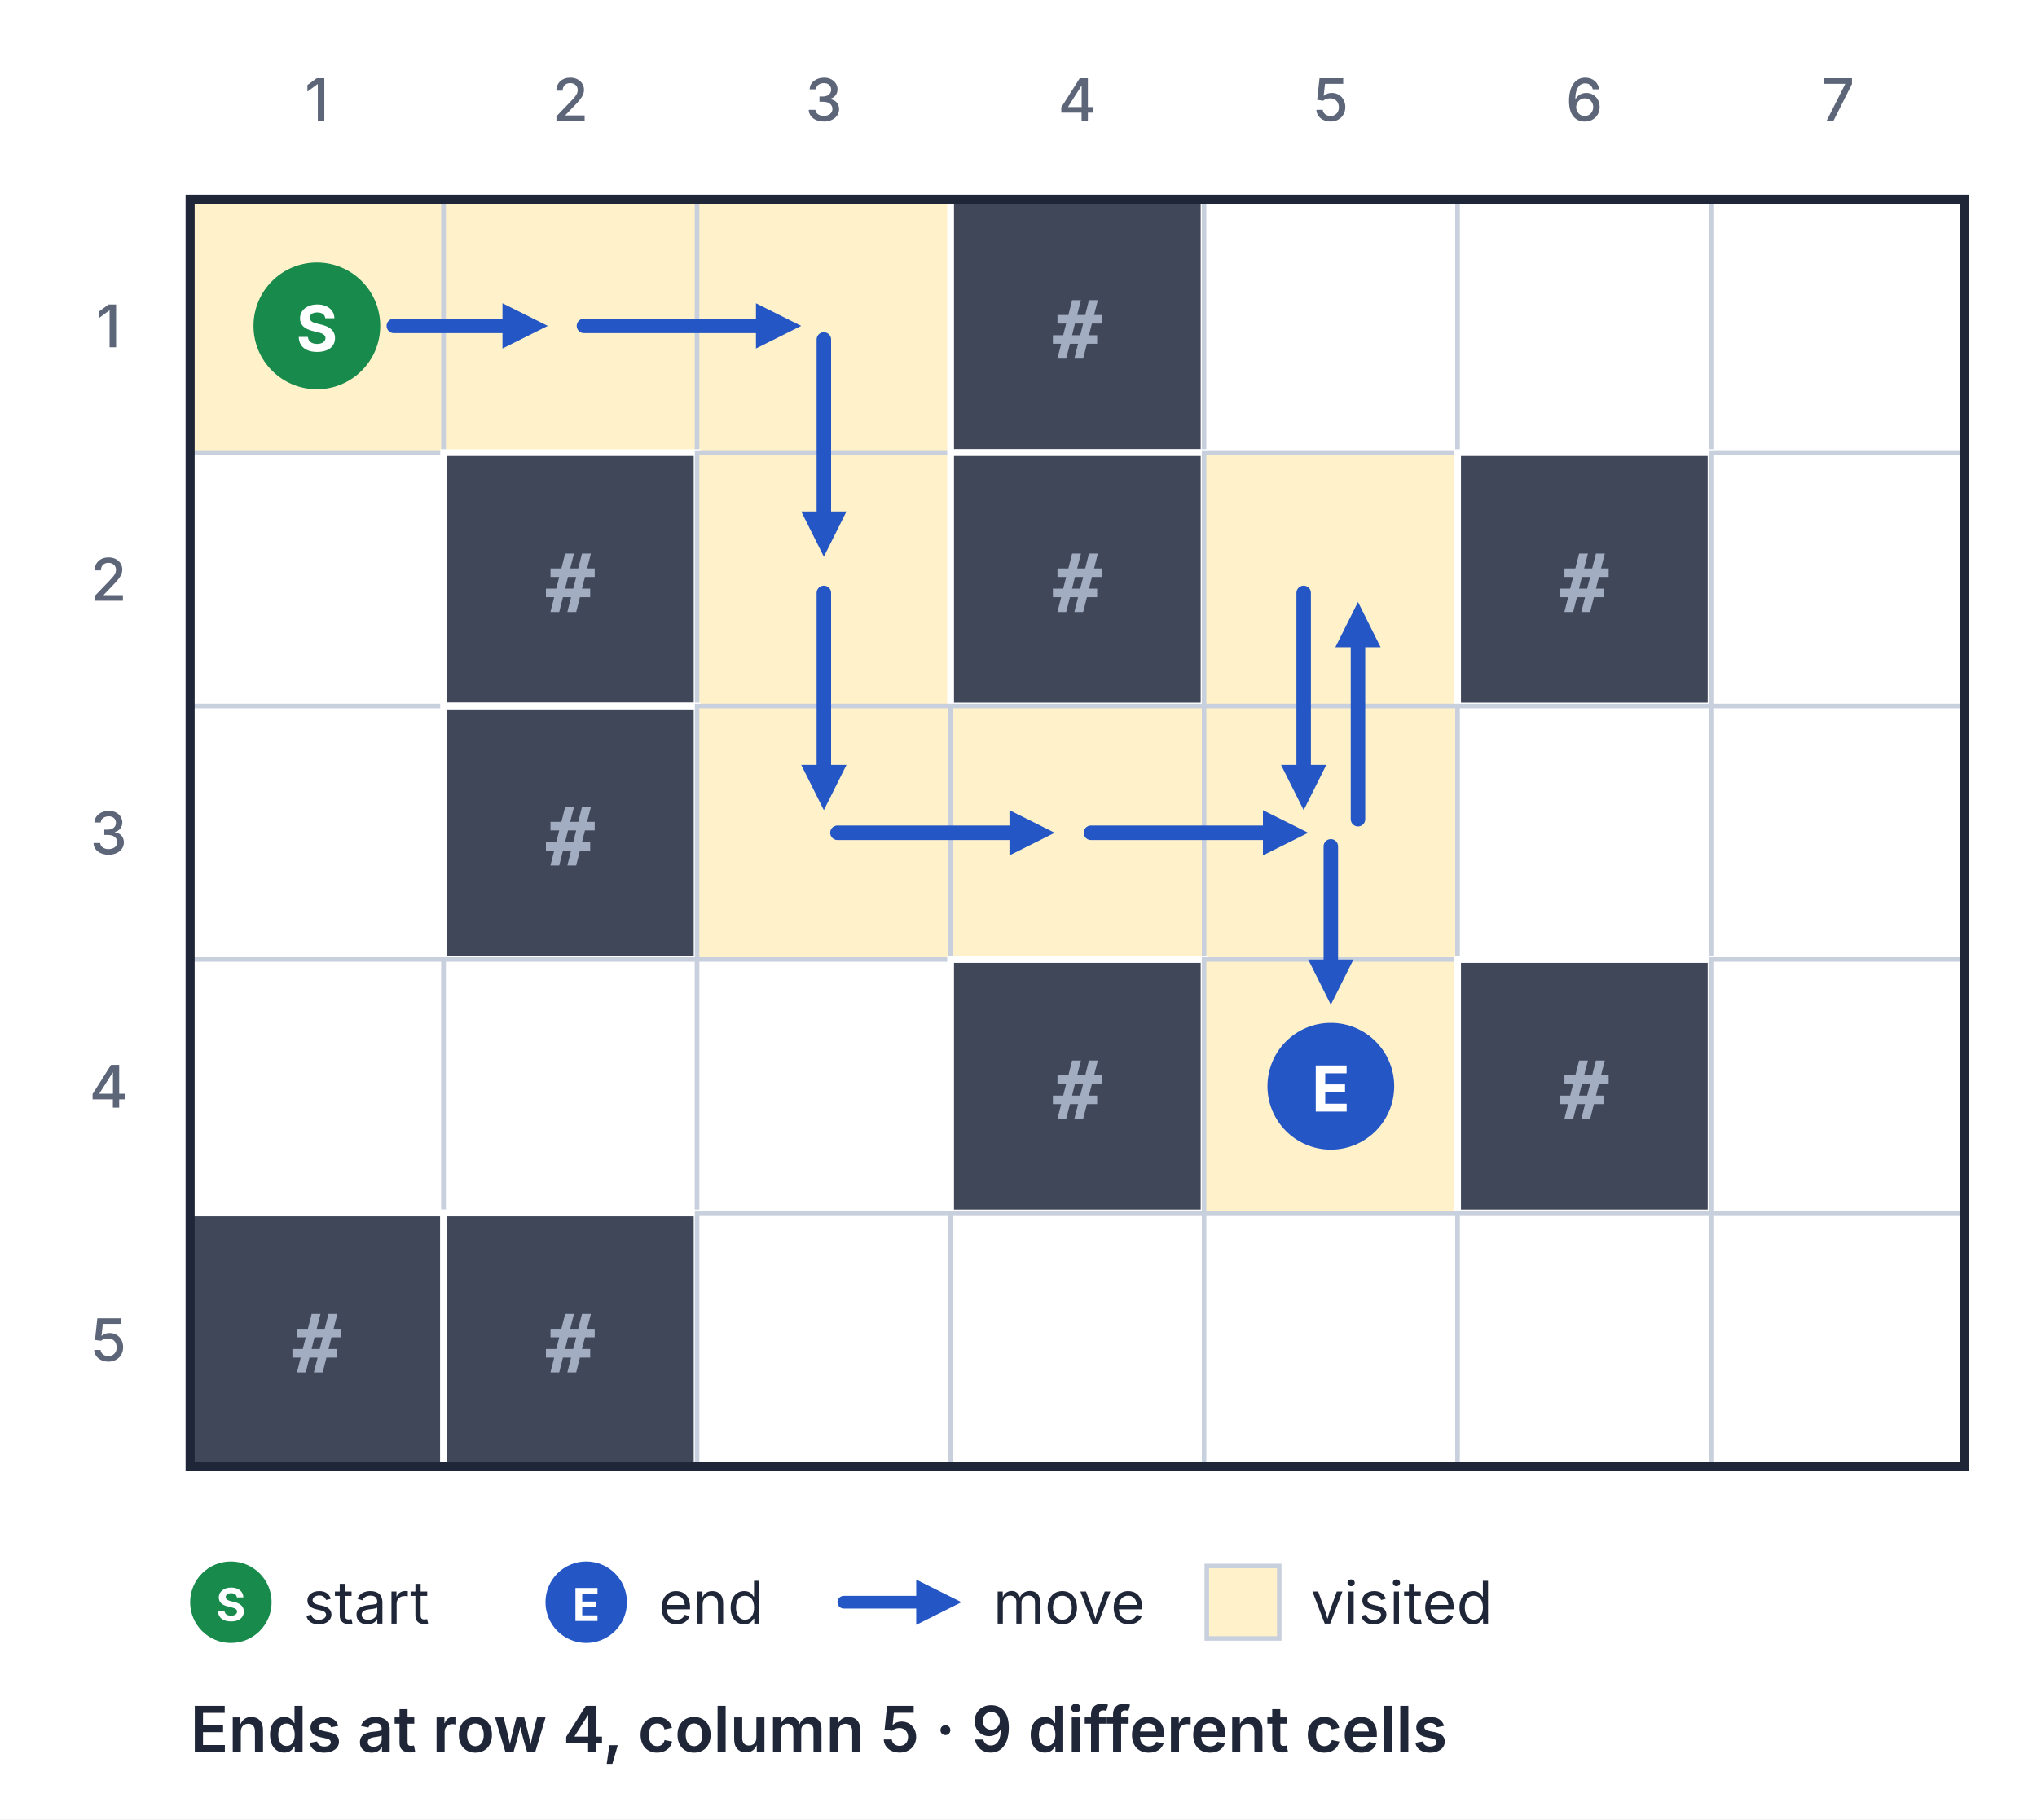
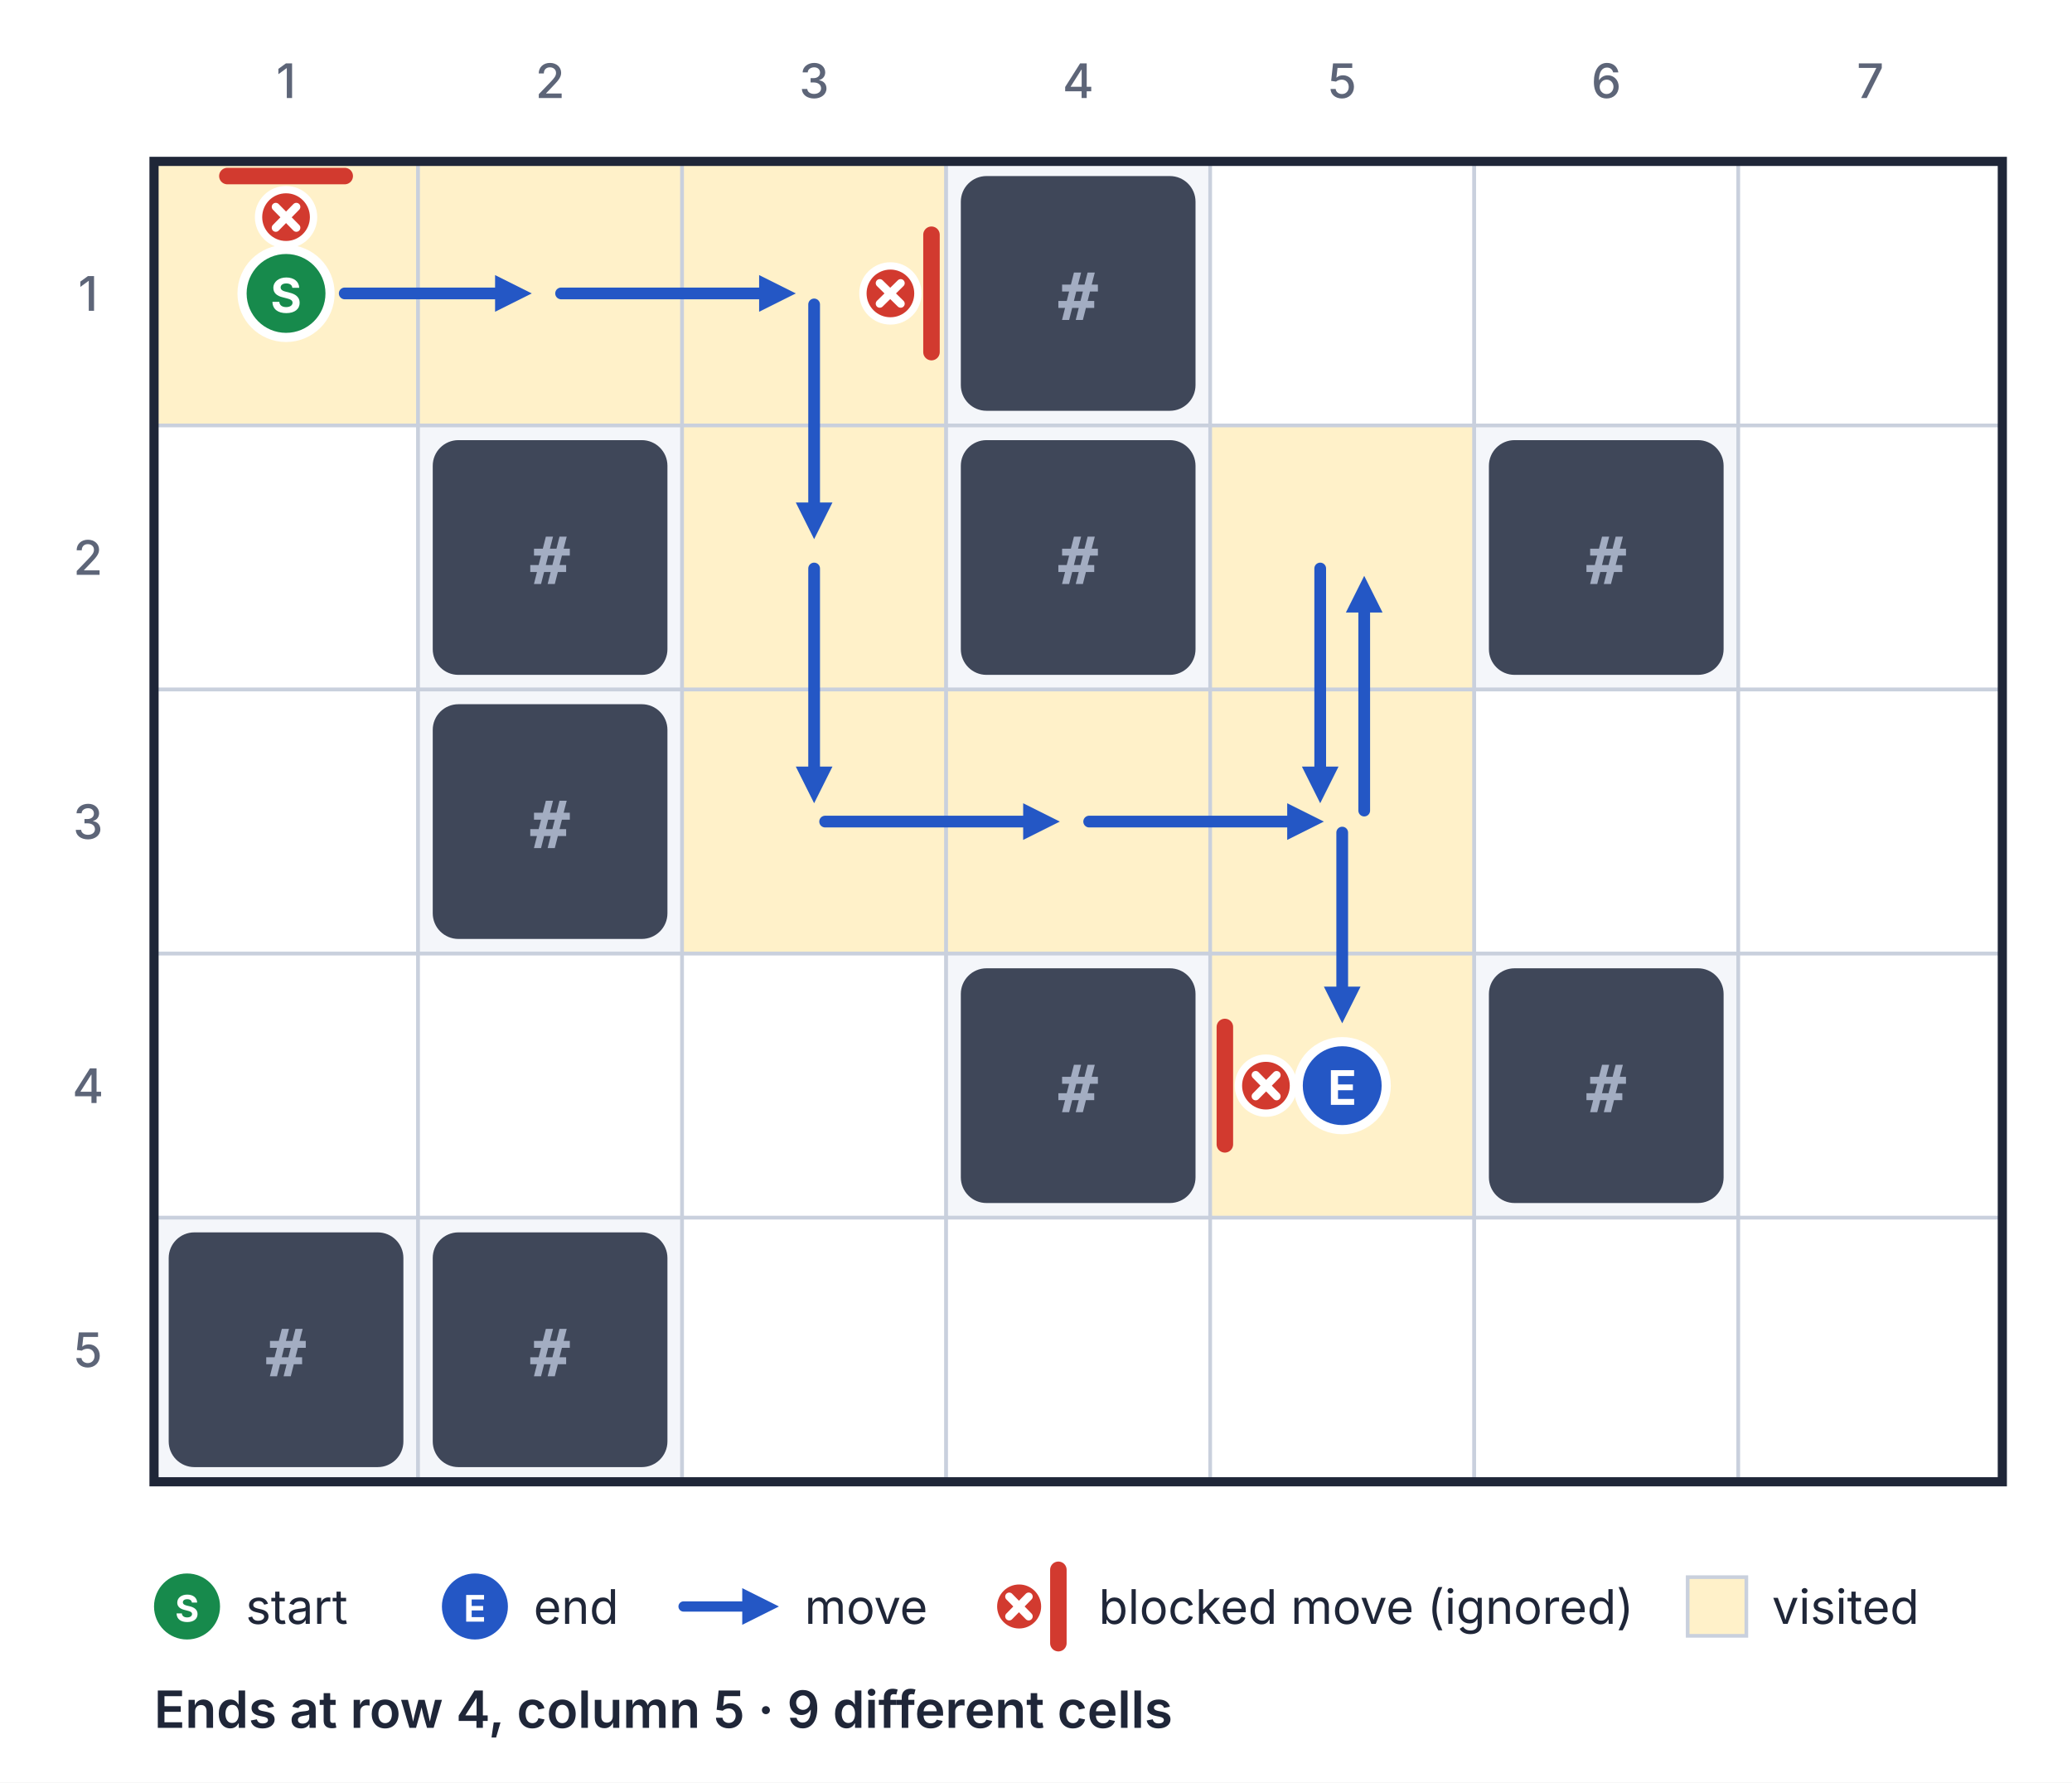
- <svg xmlns="http://www.w3.org/2000/svg" viewBox="0 0 450 402" width="450" height="402" role="img" aria-label="Robu's walk for the sample: it ends at row 4, column 5, after standing on 9 different cells.">
+ <svg xmlns="http://www.w3.org/2000/svg" viewBox="0 0 565 486" width="565" height="486" role="img" aria-label="Robu's walk for the sample: it ends at row 4, column 5, after standing on 9 different cells.">
  <rect width="100%" height="100%" fill="#ffffff" />
-   <text x="70.0" y="22.0" font-family="Inter, 'DejaVu Sans', sans-serif" font-size="13" font-weight="500" fill="#5d6578" text-anchor="middle" dominant-baseline="central">1</text>
-   <text x="126.0" y="22.0" font-family="Inter, 'DejaVu Sans', sans-serif" font-size="13" font-weight="500" fill="#5d6578" text-anchor="middle" dominant-baseline="central">2</text>
-   <text x="182.0" y="22.0" font-family="Inter, 'DejaVu Sans', sans-serif" font-size="13" font-weight="500" fill="#5d6578" text-anchor="middle" dominant-baseline="central">3</text>
-   <text x="238.0" y="22.0" font-family="Inter, 'DejaVu Sans', sans-serif" font-size="13" font-weight="500" fill="#5d6578" text-anchor="middle" dominant-baseline="central">4</text>
-   <text x="294.0" y="22.0" font-family="Inter, 'DejaVu Sans', sans-serif" font-size="13" font-weight="500" fill="#5d6578" text-anchor="middle" dominant-baseline="central">5</text>
-   <text x="350.0" y="22.0" font-family="Inter, 'DejaVu Sans', sans-serif" font-size="13" font-weight="500" fill="#5d6578" text-anchor="middle" dominant-baseline="central">6</text>
-   <text x="406.0" y="22.0" font-family="Inter, 'DejaVu Sans', sans-serif" font-size="13" font-weight="500" fill="#5d6578" text-anchor="middle" dominant-baseline="central">7</text>
-   <text x="24.0" y="72.0" font-family="Inter, 'DejaVu Sans', sans-serif" font-size="13" font-weight="500" fill="#5d6578" text-anchor="middle" dominant-baseline="central">1</text>
-   <text x="24.0" y="128.0" font-family="Inter, 'DejaVu Sans', sans-serif" font-size="13" font-weight="500" fill="#5d6578" text-anchor="middle" dominant-baseline="central">2</text>
-   <text x="24.0" y="184.0" font-family="Inter, 'DejaVu Sans', sans-serif" font-size="13" font-weight="500" fill="#5d6578" text-anchor="middle" dominant-baseline="central">3</text>
-   <text x="24.0" y="240.0" font-family="Inter, 'DejaVu Sans', sans-serif" font-size="13" font-weight="500" fill="#5d6578" text-anchor="middle" dominant-baseline="central">4</text>
-   <text x="24.0" y="296.0" font-family="Inter, 'DejaVu Sans', sans-serif" font-size="13" font-weight="500" fill="#5d6578" text-anchor="middle" dominant-baseline="central">5</text>
-   <rect x="42" y="44" width="56" height="56" fill="#fff1c9" stroke="#c9d0dd" stroke-width="1" />
-   <rect x="98" y="44" width="56" height="56" fill="#fff1c9" stroke="#c9d0dd" stroke-width="1" />
-   <rect x="154" y="44" width="56" height="56" fill="#fff1c9" stroke="#c9d0dd" stroke-width="1" />
-   <rect x="210" y="44" width="56" height="56" fill="#3f4759" stroke="#ffffff" stroke-width="1.5" />
-   <text x="238.0" y="73.0" font-family="'DejaVu Sans Mono', monospace" font-size="18" font-weight="700" fill="#a3adc2" text-anchor="middle" dominant-baseline="central">#</text>
-   <rect x="266" y="44" width="56" height="56" fill="#ffffff" stroke="#c9d0dd" stroke-width="1" />
-   <rect x="322" y="44" width="56" height="56" fill="#ffffff" stroke="#c9d0dd" stroke-width="1" />
-   <rect x="378" y="44" width="56" height="56" fill="#ffffff" stroke="#c9d0dd" stroke-width="1" />
-   <rect x="42" y="100" width="56" height="56" fill="#ffffff" stroke="#c9d0dd" stroke-width="1" />
-   <rect x="98" y="100" width="56" height="56" fill="#3f4759" stroke="#ffffff" stroke-width="1.5" />
-   <text x="126.0" y="129.0" font-family="'DejaVu Sans Mono', monospace" font-size="18" font-weight="700" fill="#a3adc2" text-anchor="middle" dominant-baseline="central">#</text>
-   <rect x="154" y="100" width="56" height="56" fill="#fff1c9" stroke="#c9d0dd" stroke-width="1" />
-   <rect x="210" y="100" width="56" height="56" fill="#3f4759" stroke="#ffffff" stroke-width="1.5" />
-   <text x="238.0" y="129.0" font-family="'DejaVu Sans Mono', monospace" font-size="18" font-weight="700" fill="#a3adc2" text-anchor="middle" dominant-baseline="central">#</text>
-   <rect x="266" y="100" width="56" height="56" fill="#fff1c9" stroke="#c9d0dd" stroke-width="1" />
-   <rect x="322" y="100" width="56" height="56" fill="#3f4759" stroke="#ffffff" stroke-width="1.5" />
-   <text x="350.0" y="129.0" font-family="'DejaVu Sans Mono', monospace" font-size="18" font-weight="700" fill="#a3adc2" text-anchor="middle" dominant-baseline="central">#</text>
-   <rect x="378" y="100" width="56" height="56" fill="#ffffff" stroke="#c9d0dd" stroke-width="1" />
-   <rect x="42" y="156" width="56" height="56" fill="#ffffff" stroke="#c9d0dd" stroke-width="1" />
-   <rect x="98" y="156" width="56" height="56" fill="#3f4759" stroke="#ffffff" stroke-width="1.5" />
-   <text x="126.0" y="185.0" font-family="'DejaVu Sans Mono', monospace" font-size="18" font-weight="700" fill="#a3adc2" text-anchor="middle" dominant-baseline="central">#</text>
-   <rect x="154" y="156" width="56" height="56" fill="#fff1c9" stroke="#c9d0dd" stroke-width="1" />
-   <rect x="210" y="156" width="56" height="56" fill="#fff1c9" stroke="#c9d0dd" stroke-width="1" />
-   <rect x="266" y="156" width="56" height="56" fill="#fff1c9" stroke="#c9d0dd" stroke-width="1" />
-   <rect x="322" y="156" width="56" height="56" fill="#ffffff" stroke="#c9d0dd" stroke-width="1" />
-   <rect x="378" y="156" width="56" height="56" fill="#ffffff" stroke="#c9d0dd" stroke-width="1" />
-   <rect x="42" y="212" width="56" height="56" fill="#ffffff" stroke="#c9d0dd" stroke-width="1" />
-   <rect x="98" y="212" width="56" height="56" fill="#ffffff" stroke="#c9d0dd" stroke-width="1" />
-   <rect x="154" y="212" width="56" height="56" fill="#ffffff" stroke="#c9d0dd" stroke-width="1" />
-   <rect x="210" y="212" width="56" height="56" fill="#3f4759" stroke="#ffffff" stroke-width="1.5" />
-   <text x="238.0" y="241.0" font-family="'DejaVu Sans Mono', monospace" font-size="18" font-weight="700" fill="#a3adc2" text-anchor="middle" dominant-baseline="central">#</text>
-   <rect x="266" y="212" width="56" height="56" fill="#fff1c9" stroke="#c9d0dd" stroke-width="1" />
-   <rect x="322" y="212" width="56" height="56" fill="#3f4759" stroke="#ffffff" stroke-width="1.5" />
-   <text x="350.0" y="241.0" font-family="'DejaVu Sans Mono', monospace" font-size="18" font-weight="700" fill="#a3adc2" text-anchor="middle" dominant-baseline="central">#</text>
-   <rect x="378" y="212" width="56" height="56" fill="#ffffff" stroke="#c9d0dd" stroke-width="1" />
-   <rect x="42" y="268" width="56" height="56" fill="#3f4759" stroke="#ffffff" stroke-width="1.5" />
-   <text x="70.0" y="297.0" font-family="'DejaVu Sans Mono', monospace" font-size="18" font-weight="700" fill="#a3adc2" text-anchor="middle" dominant-baseline="central">#</text>
-   <rect x="98" y="268" width="56" height="56" fill="#3f4759" stroke="#ffffff" stroke-width="1.5" />
-   <text x="126.0" y="297.0" font-family="'DejaVu Sans Mono', monospace" font-size="18" font-weight="700" fill="#a3adc2" text-anchor="middle" dominant-baseline="central">#</text>
-   <rect x="154" y="268" width="56" height="56" fill="#ffffff" stroke="#c9d0dd" stroke-width="1" />
-   <rect x="210" y="268" width="56" height="56" fill="#ffffff" stroke="#c9d0dd" stroke-width="1" />
-   <rect x="266" y="268" width="56" height="56" fill="#ffffff" stroke="#c9d0dd" stroke-width="1" />
-   <rect x="322" y="268" width="56" height="56" fill="#ffffff" stroke="#c9d0dd" stroke-width="1" />
-   <rect x="378" y="268" width="56" height="56" fill="#ffffff" stroke="#c9d0dd" stroke-width="1" />
-   <rect x="42" y="44" width="392" height="280" fill="none" stroke="#1f2638" stroke-width="2" />
-   <line x1="87.0" y1="72.0" x2="111.0" y2="72.0" stroke="#2457c5" stroke-width="3.2" stroke-linecap="round" />
-   <polygon points="121.0,72.0 111.0,77.0 111.0,67.0" fill="#2457c5" />
-   <line x1="129.0" y1="72.0" x2="167.0" y2="72.0" stroke="#2457c5" stroke-width="3.2" stroke-linecap="round" />
-   <polygon points="177.0,72.0 167.0,77.0 167.0,67.0" fill="#2457c5" />
-   <line x1="182.0" y1="75.0" x2="182.0" y2="113.0" stroke="#2457c5" stroke-width="3.2" stroke-linecap="round" />
-   <polygon points="182.0,123.0 177.0,113.0 187.0,113.0" fill="#2457c5" />
-   <line x1="182.0" y1="131.0" x2="182.0" y2="169.0" stroke="#2457c5" stroke-width="3.2" stroke-linecap="round" />
-   <polygon points="182.0,179.0 177.0,169.0 187.0,169.0" fill="#2457c5" />
-   <line x1="185.0" y1="184.0" x2="223.0" y2="184.0" stroke="#2457c5" stroke-width="3.2" stroke-linecap="round" />
-   <polygon points="233.0,184.0 223.0,189.0 223.0,179.0" fill="#2457c5" />
-   <line x1="241.0" y1="184.0" x2="279.0" y2="184.0" stroke="#2457c5" stroke-width="3.2" stroke-linecap="round" />
-   <polygon points="289.0,184.0 279.0,189.0 279.0,179.0" fill="#2457c5" />
-   <line x1="300.0" y1="181.0" x2="300.0" y2="143.0" stroke="#2457c5" stroke-width="3.2" stroke-linecap="round" />
-   <polygon points="300.0,133.0 305.0,143.0 295.0,143.0" fill="#2457c5" />
-   <line x1="288.0" y1="131.0" x2="288.0" y2="169.0" stroke="#2457c5" stroke-width="3.2" stroke-linecap="round" />
-   <polygon points="288.0,179.0 283.0,169.0 293.0,169.0" fill="#2457c5" />
-   <line x1="294.0" y1="187.0" x2="294.0" y2="212.0" stroke="#2457c5" stroke-width="3.2" stroke-linecap="round" />
-   <polygon points="294.0,222.0 289.0,212.0 299.0,212.0" fill="#2457c5" />
-   <circle cx="70.0" cy="72.0" r="14" fill="#178a4c" />
-   <text x="70.0" y="72.5" font-family="Inter, 'DejaVu Sans', sans-serif" font-size="14" font-weight="700" fill="#ffffff" text-anchor="middle" dominant-baseline="central">S</text>
-   <circle cx="294.0" cy="240.0" r="14" fill="#2457c5" />
-   <text x="294.0" y="240.5" font-family="Inter, 'DejaVu Sans', sans-serif" font-size="14" font-weight="700" fill="#ffffff" text-anchor="middle" dominant-baseline="central">E</text>
-   <circle cx="51" cy="354" r="9" fill="#178a4c" />
-   <text x="51.0" y="354.5" font-family="Inter, 'DejaVu Sans', sans-serif" font-size="10" font-weight="700" fill="#ffffff" text-anchor="middle" dominant-baseline="central">S</text>
-   <text x="67.0" y="354.0" font-family="Inter, 'DejaVu Sans', sans-serif" font-size="13" font-weight="400" fill="#1f2638" text-anchor="start" dominant-baseline="central">start</text>
-   <circle cx="129.5" cy="354" r="9" fill="#2457c5" />
-   <text x="129.5" y="354.5" font-family="Inter, 'DejaVu Sans', sans-serif" font-size="10" font-weight="700" fill="#ffffff" text-anchor="middle" dominant-baseline="central">E</text>
-   <text x="145.5" y="354.0" font-family="Inter, 'DejaVu Sans', sans-serif" font-size="13" font-weight="400" fill="#1f2638" text-anchor="start" dominant-baseline="central">end</text>
-   <line x1="186.4" y1="354.0" x2="202.4" y2="354.0" stroke="#2457c5" stroke-width="2.8" stroke-linecap="round" />
-   <polygon points="212.4,354.0 202.4,359.0 202.4,349.0" fill="#2457c5" />
-   <text x="219.4" y="354.0" font-family="Inter, 'DejaVu Sans', sans-serif" font-size="13" font-weight="400" fill="#1f2638" text-anchor="start" dominant-baseline="central">move</text>
-   <rect x="266.6" y="346" width="16" height="16" fill="#fff1c9" stroke="#c9d0dd" />
-   <text x="289.6" y="354.0" font-family="Inter, 'DejaVu Sans', sans-serif" font-size="13" font-weight="400" fill="#1f2638" text-anchor="start" dominant-baseline="central">visited</text>
-   <text x="42.0" y="382.0" font-family="Inter, 'DejaVu Sans', sans-serif" font-size="14" font-weight="600" fill="#1f2638" text-anchor="start" dominant-baseline="central">Ends at row 4, column 5 · 9 different cells</text>
+   <text x="78.0" y="22.0" font-family="Inter, 'DejaVu Sans', sans-serif" font-size="13" font-weight="500" fill="#5d6578" text-anchor="middle" dominant-baseline="central">1</text>
+   <text x="150.0" y="22.0" font-family="Inter, 'DejaVu Sans', sans-serif" font-size="13" font-weight="500" fill="#5d6578" text-anchor="middle" dominant-baseline="central">2</text>
+   <text x="222.0" y="22.0" font-family="Inter, 'DejaVu Sans', sans-serif" font-size="13" font-weight="500" fill="#5d6578" text-anchor="middle" dominant-baseline="central">3</text>
+   <text x="294.0" y="22.0" font-family="Inter, 'DejaVu Sans', sans-serif" font-size="13" font-weight="500" fill="#5d6578" text-anchor="middle" dominant-baseline="central">4</text>
+   <text x="366.0" y="22.0" font-family="Inter, 'DejaVu Sans', sans-serif" font-size="13" font-weight="500" fill="#5d6578" text-anchor="middle" dominant-baseline="central">5</text>
+   <text x="438.0" y="22.0" font-family="Inter, 'DejaVu Sans', sans-serif" font-size="13" font-weight="500" fill="#5d6578" text-anchor="middle" dominant-baseline="central">6</text>
+   <text x="510.0" y="22.0" font-family="Inter, 'DejaVu Sans', sans-serif" font-size="13" font-weight="500" fill="#5d6578" text-anchor="middle" dominant-baseline="central">7</text>
+   <text x="24.0" y="80.0" font-family="Inter, 'DejaVu Sans', sans-serif" font-size="13" font-weight="500" fill="#5d6578" text-anchor="middle" dominant-baseline="central">1</text>
+   <text x="24.0" y="152.0" font-family="Inter, 'DejaVu Sans', sans-serif" font-size="13" font-weight="500" fill="#5d6578" text-anchor="middle" dominant-baseline="central">2</text>
+   <text x="24.0" y="224.0" font-family="Inter, 'DejaVu Sans', sans-serif" font-size="13" font-weight="500" fill="#5d6578" text-anchor="middle" dominant-baseline="central">3</text>
+   <text x="24.0" y="296.0" font-family="Inter, 'DejaVu Sans', sans-serif" font-size="13" font-weight="500" fill="#5d6578" text-anchor="middle" dominant-baseline="central">4</text>
+   <text x="24.0" y="368.0" font-family="Inter, 'DejaVu Sans', sans-serif" font-size="13" font-weight="500" fill="#5d6578" text-anchor="middle" dominant-baseline="central">5</text>
+   <rect x="42" y="44" width="72" height="72" fill="#fff1c9" stroke="#c9d0dd" stroke-width="1" />
+   <rect x="114" y="44" width="72" height="72" fill="#fff1c9" stroke="#c9d0dd" stroke-width="1" />
+   <rect x="186" y="44" width="72" height="72" fill="#fff1c9" stroke="#c9d0dd" stroke-width="1" />
+   <rect x="258" y="44" width="72" height="72" fill="#f4f6fa" stroke="#c9d0dd" stroke-width="1" />
+   <rect x="262" y="48" width="64" height="64" rx="7" fill="#3f4759" />
+   <text x="294.0" y="81.0" font-family="'DejaVu Sans Mono', monospace" font-size="18" font-weight="700" fill="#a3adc2" text-anchor="middle" dominant-baseline="central">#</text>
+   <rect x="330" y="44" width="72" height="72" fill="#ffffff" stroke="#c9d0dd" stroke-width="1" />
+   <rect x="402" y="44" width="72" height="72" fill="#ffffff" stroke="#c9d0dd" stroke-width="1" />
+   <rect x="474" y="44" width="72" height="72" fill="#ffffff" stroke="#c9d0dd" stroke-width="1" />
+   <rect x="42" y="116" width="72" height="72" fill="#ffffff" stroke="#c9d0dd" stroke-width="1" />
+   <rect x="114" y="116" width="72" height="72" fill="#f4f6fa" stroke="#c9d0dd" stroke-width="1" />
+   <rect x="118" y="120" width="64" height="64" rx="7" fill="#3f4759" />
+   <text x="150.0" y="153.0" font-family="'DejaVu Sans Mono', monospace" font-size="18" font-weight="700" fill="#a3adc2" text-anchor="middle" dominant-baseline="central">#</text>
+   <rect x="186" y="116" width="72" height="72" fill="#fff1c9" stroke="#c9d0dd" stroke-width="1" />
+   <rect x="258" y="116" width="72" height="72" fill="#f4f6fa" stroke="#c9d0dd" stroke-width="1" />
+   <rect x="262" y="120" width="64" height="64" rx="7" fill="#3f4759" />
+   <text x="294.0" y="153.0" font-family="'DejaVu Sans Mono', monospace" font-size="18" font-weight="700" fill="#a3adc2" text-anchor="middle" dominant-baseline="central">#</text>
+   <rect x="330" y="116" width="72" height="72" fill="#fff1c9" stroke="#c9d0dd" stroke-width="1" />
+   <rect x="402" y="116" width="72" height="72" fill="#f4f6fa" stroke="#c9d0dd" stroke-width="1" />
+   <rect x="406" y="120" width="64" height="64" rx="7" fill="#3f4759" />
+   <text x="438.0" y="153.0" font-family="'DejaVu Sans Mono', monospace" font-size="18" font-weight="700" fill="#a3adc2" text-anchor="middle" dominant-baseline="central">#</text>
+   <rect x="474" y="116" width="72" height="72" fill="#ffffff" stroke="#c9d0dd" stroke-width="1" />
+   <rect x="42" y="188" width="72" height="72" fill="#ffffff" stroke="#c9d0dd" stroke-width="1" />
+   <rect x="114" y="188" width="72" height="72" fill="#f4f6fa" stroke="#c9d0dd" stroke-width="1" />
+   <rect x="118" y="192" width="64" height="64" rx="7" fill="#3f4759" />
+   <text x="150.0" y="225.0" font-family="'DejaVu Sans Mono', monospace" font-size="18" font-weight="700" fill="#a3adc2" text-anchor="middle" dominant-baseline="central">#</text>
+   <rect x="186" y="188" width="72" height="72" fill="#fff1c9" stroke="#c9d0dd" stroke-width="1" />
+   <rect x="258" y="188" width="72" height="72" fill="#fff1c9" stroke="#c9d0dd" stroke-width="1" />
+   <rect x="330" y="188" width="72" height="72" fill="#fff1c9" stroke="#c9d0dd" stroke-width="1" />
+   <rect x="402" y="188" width="72" height="72" fill="#ffffff" stroke="#c9d0dd" stroke-width="1" />
+   <rect x="474" y="188" width="72" height="72" fill="#ffffff" stroke="#c9d0dd" stroke-width="1" />
+   <rect x="42" y="260" width="72" height="72" fill="#ffffff" stroke="#c9d0dd" stroke-width="1" />
+   <rect x="114" y="260" width="72" height="72" fill="#ffffff" stroke="#c9d0dd" stroke-width="1" />
+   <rect x="186" y="260" width="72" height="72" fill="#ffffff" stroke="#c9d0dd" stroke-width="1" />
+   <rect x="258" y="260" width="72" height="72" fill="#f4f6fa" stroke="#c9d0dd" stroke-width="1" />
+   <rect x="262" y="264" width="64" height="64" rx="7" fill="#3f4759" />
+   <text x="294.0" y="297.0" font-family="'DejaVu Sans Mono', monospace" font-size="18" font-weight="700" fill="#a3adc2" text-anchor="middle" dominant-baseline="central">#</text>
+   <rect x="330" y="260" width="72" height="72" fill="#fff1c9" stroke="#c9d0dd" stroke-width="1" />
+   <rect x="402" y="260" width="72" height="72" fill="#f4f6fa" stroke="#c9d0dd" stroke-width="1" />
+   <rect x="406" y="264" width="64" height="64" rx="7" fill="#3f4759" />
+   <text x="438.0" y="297.0" font-family="'DejaVu Sans Mono', monospace" font-size="18" font-weight="700" fill="#a3adc2" text-anchor="middle" dominant-baseline="central">#</text>
+   <rect x="474" y="260" width="72" height="72" fill="#ffffff" stroke="#c9d0dd" stroke-width="1" />
+   <rect x="42" y="332" width="72" height="72" fill="#f4f6fa" stroke="#c9d0dd" stroke-width="1" />
+   <rect x="46" y="336" width="64" height="64" rx="7" fill="#3f4759" />
+   <text x="78.0" y="369.0" font-family="'DejaVu Sans Mono', monospace" font-size="18" font-weight="700" fill="#a3adc2" text-anchor="middle" dominant-baseline="central">#</text>
+   <rect x="114" y="332" width="72" height="72" fill="#f4f6fa" stroke="#c9d0dd" stroke-width="1" />
+   <rect x="118" y="336" width="64" height="64" rx="7" fill="#3f4759" />
+   <text x="150.0" y="369.0" font-family="'DejaVu Sans Mono', monospace" font-size="18" font-weight="700" fill="#a3adc2" text-anchor="middle" dominant-baseline="central">#</text>
+   <rect x="186" y="332" width="72" height="72" fill="#ffffff" stroke="#c9d0dd" stroke-width="1" />
+   <rect x="258" y="332" width="72" height="72" fill="#ffffff" stroke="#c9d0dd" stroke-width="1" />
+   <rect x="330" y="332" width="72" height="72" fill="#ffffff" stroke="#c9d0dd" stroke-width="1" />
+   <rect x="402" y="332" width="72" height="72" fill="#ffffff" stroke="#c9d0dd" stroke-width="1" />
+   <rect x="474" y="332" width="72" height="72" fill="#ffffff" stroke="#c9d0dd" stroke-width="1" />
+   <rect x="42" y="44" width="504" height="360" fill="none" stroke="#1f2638" stroke-width="2.5" />
+   <line x1="94.0" y1="80.0" x2="135.0" y2="80.0" stroke="#2457c5" stroke-width="3.2" stroke-linecap="round" />
+   <polygon points="145.0,80.0 135.0,85.0 135.0,75.0" fill="#2457c5" />
+   <line x1="153.0" y1="80.0" x2="207.0" y2="80.0" stroke="#2457c5" stroke-width="3.2" stroke-linecap="round" />
+   <polygon points="217.0,80.0 207.0,85.0 207.0,75.0" fill="#2457c5" />
+   <line x1="222.0" y1="83.0" x2="222.0" y2="137.0" stroke="#2457c5" stroke-width="3.2" stroke-linecap="round" />
+   <polygon points="222.0,147.0 217.0,137.0 227.0,137.0" fill="#2457c5" />
+   <line x1="222.0" y1="155.0" x2="222.0" y2="209.0" stroke="#2457c5" stroke-width="3.2" stroke-linecap="round" />
+   <polygon points="222.0,219.0 217.0,209.0 227.0,209.0" fill="#2457c5" />
+   <line x1="225.0" y1="224.0" x2="279.0" y2="224.0" stroke="#2457c5" stroke-width="3.2" stroke-linecap="round" />
+   <polygon points="289.0,224.0 279.0,229.0 279.0,219.0" fill="#2457c5" />
+   <line x1="297.0" y1="224.0" x2="351.0" y2="224.0" stroke="#2457c5" stroke-width="3.2" stroke-linecap="round" />
+   <polygon points="361.0,224.0 351.0,229.0 351.0,219.0" fill="#2457c5" />
+   <line x1="372.0" y1="221.0" x2="372.0" y2="167.0" stroke="#2457c5" stroke-width="3.2" stroke-linecap="round" />
+   <polygon points="372.0,157.0 377.0,167.0 367.0,167.0" fill="#2457c5" />
+   <line x1="360.0" y1="155.0" x2="360.0" y2="209.0" stroke="#2457c5" stroke-width="3.2" stroke-linecap="round" />
+   <polygon points="360.0,219.0 355.0,209.0 365.0,209.0" fill="#2457c5" />
+   <line x1="366.0" y1="227.0" x2="366.0" y2="269.0" stroke="#2457c5" stroke-width="3.2" stroke-linecap="round" />
+   <polygon points="366.0,279.0 361.0,269.0 371.0,269.0" fill="#2457c5" />
+   <line x1="62.0" y1="48.0" x2="94.0" y2="48.0" stroke="#d23a2f" stroke-width="4.5" stroke-linecap="round" />
+   <circle cx="78.0" cy="59.2" r="7.5" fill="#d23a2f" stroke="#ffffff" stroke-width="2" />
+   <g stroke="#ffffff" stroke-width="2.2" stroke-linecap="round">
+     <line x1="75.2" y1="56.4" x2="80.8" y2="62.1" />
+     <line x1="75.2" y1="62.1" x2="80.8" y2="56.4" />
+   </g>
+   <line x1="254.0" y1="64.0" x2="254.0" y2="96.0" stroke="#d23a2f" stroke-width="4.5" stroke-linecap="round" />
+   <circle cx="242.8" cy="80.0" r="7.5" fill="#d23a2f" stroke="#ffffff" stroke-width="2" />
+   <g stroke="#ffffff" stroke-width="2.2" stroke-linecap="round">
+     <line x1="239.9" y1="77.2" x2="245.6" y2="82.8" />
+     <line x1="239.9" y1="82.8" x2="245.6" y2="77.2" />
+   </g>
+   <line x1="334.0" y1="312.0" x2="334.0" y2="280.0" stroke="#d23a2f" stroke-width="4.5" stroke-linecap="round" />
+   <circle cx="345.2" cy="296.0" r="7.5" fill="#d23a2f" stroke="#ffffff" stroke-width="2" />
+   <g stroke="#ffffff" stroke-width="2.2" stroke-linecap="round">
+     <line x1="342.4" y1="293.1" x2="348.1" y2="298.9" />
+     <line x1="342.4" y1="298.9" x2="348.1" y2="293.1" />
+   </g>
+   <circle cx="78.0" cy="80.0" r="12" fill="#178a4c" stroke="#ffffff" stroke-width="2.5" />
+   <text x="78.0" y="80.5" font-family="Inter, 'DejaVu Sans', sans-serif" font-size="13" font-weight="700" fill="#ffffff" text-anchor="middle" dominant-baseline="central">S</text>
+   <circle cx="366.0" cy="296.0" r="12" fill="#2457c5" stroke="#ffffff" stroke-width="2.5" />
+   <text x="366.0" y="296.5" font-family="Inter, 'DejaVu Sans', sans-serif" font-size="13" font-weight="700" fill="#ffffff" text-anchor="middle" dominant-baseline="central">E</text>
+   <circle cx="51" cy="438" r="9" fill="#178a4c" />
+   <text x="51.0" y="438.5" font-family="Inter, 'DejaVu Sans', sans-serif" font-size="10" font-weight="700" fill="#ffffff" text-anchor="middle" dominant-baseline="central">S</text>
+   <text x="67.0" y="438.0" font-family="Inter, 'DejaVu Sans', sans-serif" font-size="13" font-weight="400" fill="#1f2638" text-anchor="start" dominant-baseline="central">start</text>
+   <circle cx="129.5" cy="438" r="9" fill="#2457c5" />
+   <text x="129.5" y="438.5" font-family="Inter, 'DejaVu Sans', sans-serif" font-size="10" font-weight="700" fill="#ffffff" text-anchor="middle" dominant-baseline="central">E</text>
+   <text x="145.5" y="438.0" font-family="Inter, 'DejaVu Sans', sans-serif" font-size="13" font-weight="400" fill="#1f2638" text-anchor="start" dominant-baseline="central">end</text>
+   <line x1="186.4" y1="438.0" x2="202.4" y2="438.0" stroke="#2457c5" stroke-width="2.8" stroke-linecap="round" />
+   <polygon points="212.4,438.0 202.4,443.0 202.4,433.0" fill="#2457c5" />
+   <text x="219.4" y="438.0" font-family="Inter, 'DejaVu Sans', sans-serif" font-size="13" font-weight="400" fill="#1f2638" text-anchor="start" dominant-baseline="central">move</text>
+   <line x1="288.6" y1="428.0" x2="288.6" y2="448.0" stroke="#d23a2f" stroke-width="4.5" stroke-linecap="round" />
+   <circle cx="277.9" cy="438.0" r="7" fill="#d23a2f" stroke="#ffffff" stroke-width="2" />
+   <g stroke="#ffffff" stroke-width="2.2" stroke-linecap="round">
+     <line x1="275.2" y1="435.3" x2="280.5" y2="440.7" />
+     <line x1="275.2" y1="440.7" x2="280.5" y2="435.3" />
+   </g>
+   <text x="299.6" y="438.0" font-family="Inter, 'DejaVu Sans', sans-serif" font-size="13" font-weight="400" fill="#1f2638" text-anchor="start" dominant-baseline="central">blocked move (ignored)</text>
+   <rect x="460.2" y="430" width="16" height="16" fill="#fff1c9" stroke="#c9d0dd" />
+   <text x="483.2" y="438.0" font-family="Inter, 'DejaVu Sans', sans-serif" font-size="13" font-weight="400" fill="#1f2638" text-anchor="start" dominant-baseline="central">visited</text>
+   <text x="42.0" y="466.0" font-family="Inter, 'DejaVu Sans', sans-serif" font-size="14" font-weight="600" fill="#1f2638" text-anchor="start" dominant-baseline="central">Ends at row 4, column 5 · 9 different cells</text>
</svg>
